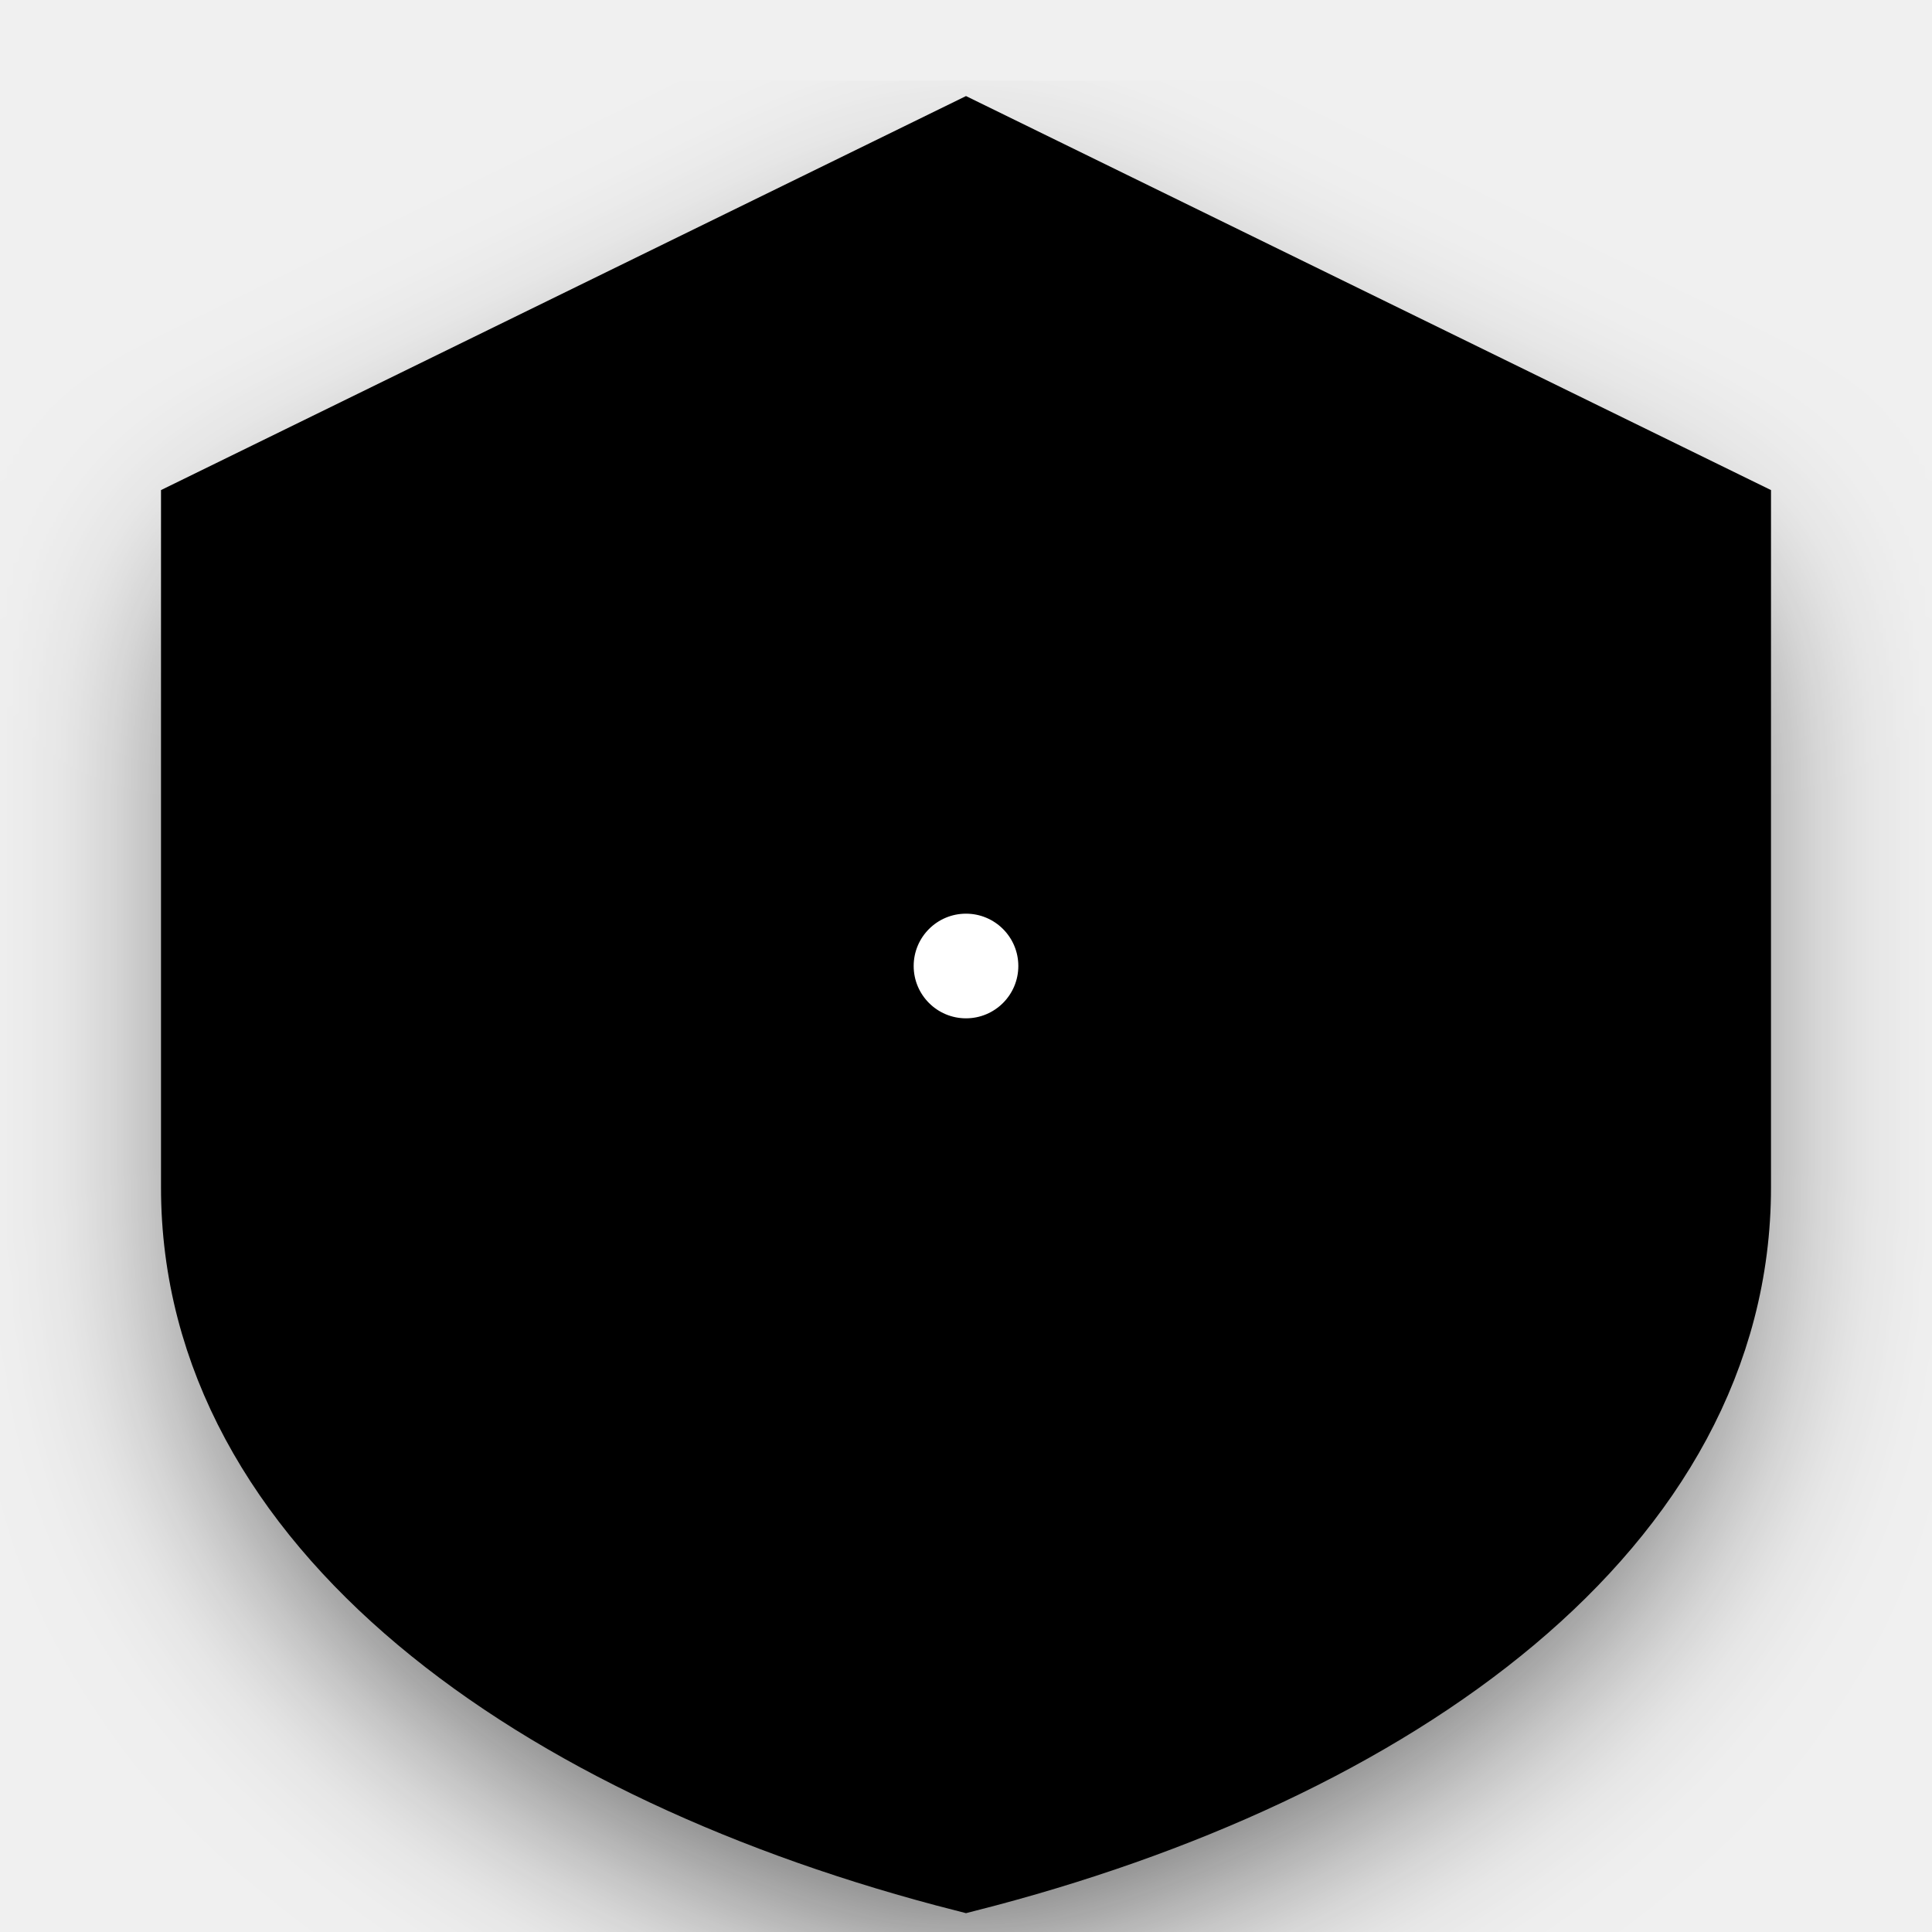
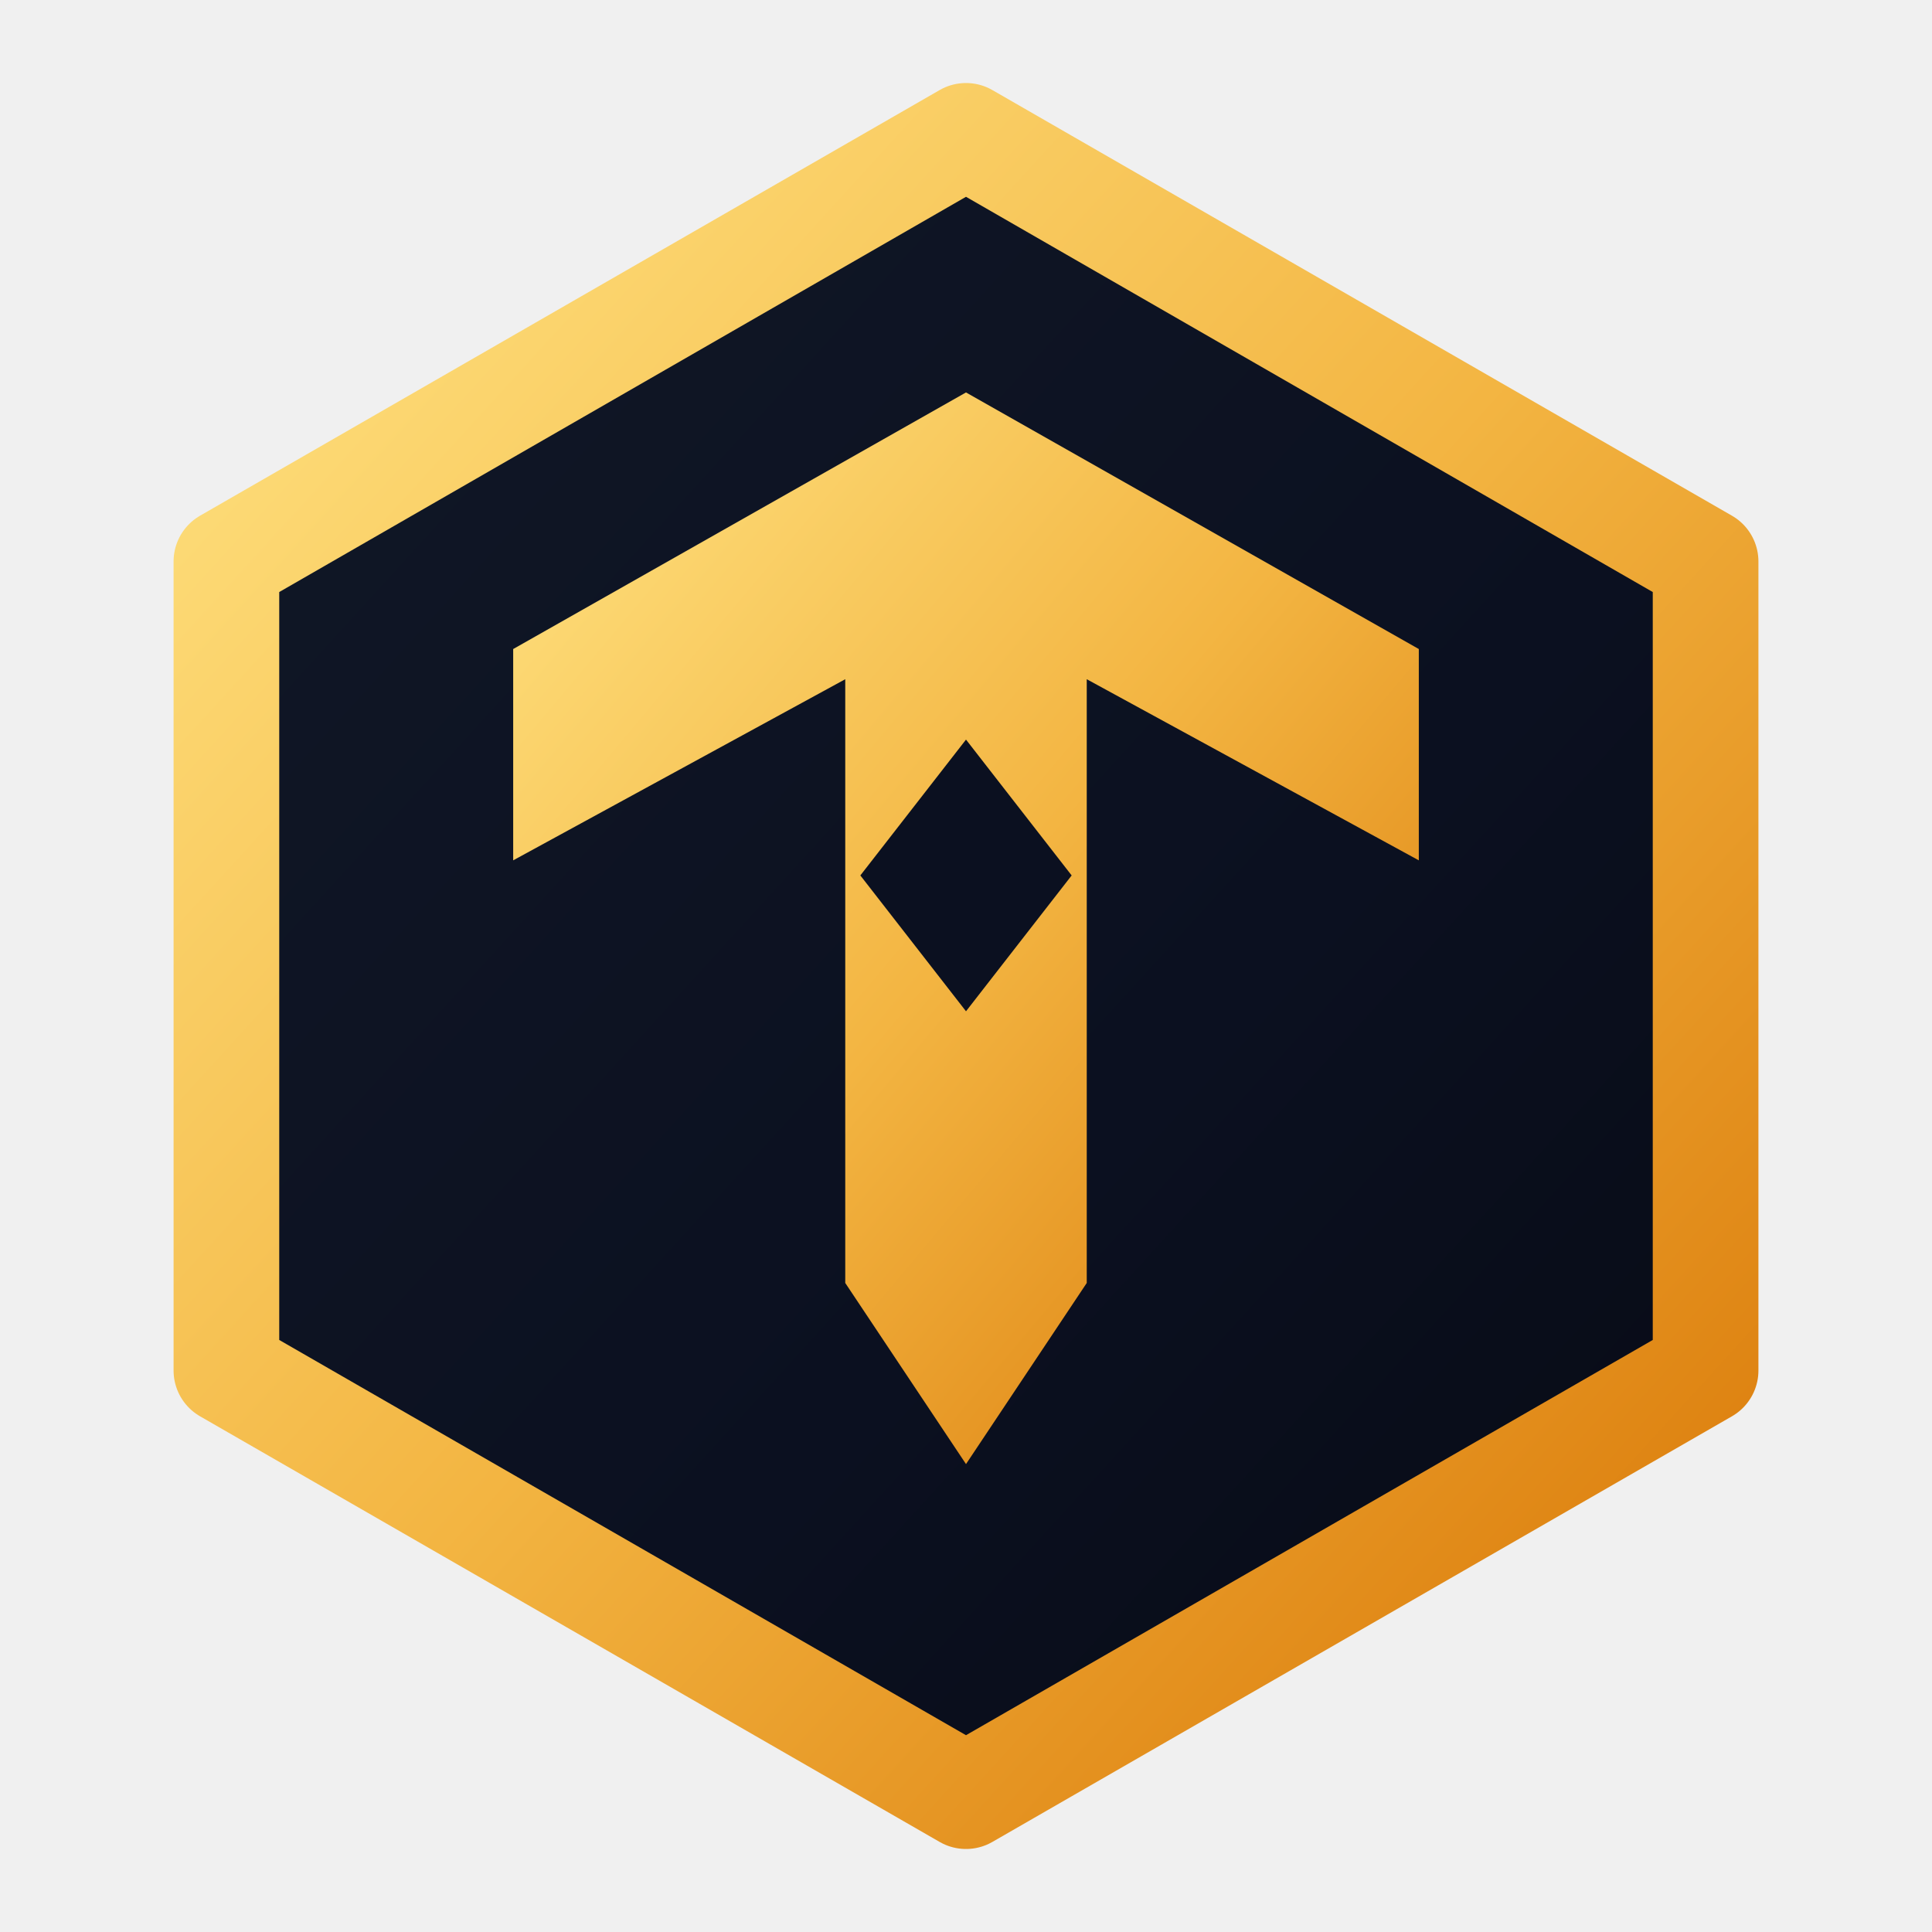
- <svg xmlns="http://www.w3.org/2000/svg" viewBox="0 0 48 48" fill="none">
+ <svg xmlns="http://www.w3.org/2000/svg" viewBox="0 0 64 64" fill="none">
  <defs>
-     <linearGradient id="favGoldShield" x1="0%" y1="0%" x2="100%" y2="100%">
-       <stop offset="0%" stopColor="#1E293B" />
-       <stop offset="60%" stopColor="#0F172A" />
-       <stop offset="100%" stopColor="#0B0F19" />
+     <linearGradient id="tcFavGold" x1="0%" y1="0%" x2="100%" y2="100%">
+       <stop offset="0%" stop-color="#FFE382" />
+       <stop offset="50%" stop-color="#F3B542" />
+       <stop offset="100%" stop-color="#D97706" />
    </linearGradient>
-     <linearGradient id="favGoldBorder" x1="0%" y1="0%" x2="100%" y2="100%">
-       <stop offset="0%" stopColor="#FEF08A" />
-       <stop offset="25%" stopColor="#F59E0B" />
-       <stop offset="50%" stopColor="#FFFBEB" />
-       <stop offset="75%" stopColor="#D97706" />
-       <stop offset="100%" stopColor="#78350F" />
+     <linearGradient id="tcFavNavy" x1="0%" y1="0%" x2="100%" y2="100%">
+       <stop offset="0%" stop-color="#111827" />
+       <stop offset="60%" stop-color="#0B1020" />
+       <stop offset="100%" stop-color="#070A14" />
    </linearGradient>
-     <linearGradient id="favGoldCrown" x1="0%" y1="0%" x2="100%" y2="100%">
-       <stop offset="0%" stopColor="#FFFBEB" />
-       <stop offset="40%" stopColor="#FDE047" />
-       <stop offset="80%" stopColor="#F59E0B" />
-       <stop offset="100%" stopColor="#B45309" />
-     </linearGradient>
-     <filter id="favDropShadow" x="-10%" y="-10%" width="120%" height="130%" filterUnits="userSpaceOnUse">
-       <feDropShadow dx="0" dy="2" stdDeviation="2.5" flood-color="#000000" flood-opacity="0.6" />
-     </filter>
  </defs>
-   <path d="M24 3.5 L43 12.8 V29.5 C43 37.8 34.6 43.8 24 46.5 C13.4 43.8 5 37.8 5 29.5 V12.8 L24 3.5 Z" fill="url(#favGoldShield)" filter="url(#favDropShadow)" />
-   <path d="M24 3.5 L43 12.8 V29.5 C43 37.8 34.6 43.8 24 46.5 C13.4 43.8 5 37.8 5 29.5 V12.8 L24 3.5 Z" stroke="url(#favGoldBorder)" stroke-width="2" />
-   <path d="M24 7 L40 14.5 V28.5 C40 35 33 40.5 24 43 C15 40.5 8 35 8 28.5 V14.5 L24 7 Z" stroke="url(#favGoldBorder)" stroke-width="1" stroke-opacity="0.6" />
-   <path d="M24 12 L34 19.5 V28 L24 34 L14 28 V19.5 L24 12 Z" fill="url(#favGoldCrown)" />
-   <path d="M24 17 L29 23.5 L24 30 L19 23.5 Z" fill="url(#favGoldShield)" />
-   <path d="M24 19.5 L25.5 23.5 L29.5 24 L25.5 24.5 L24 28.5 L22.5 24.5 L18.5 24 L22.5 23.5 Z" fill="url(#favGoldCrown)" />
-   <circle cx="24" cy="24" r="1.3" fill="#FFFFFF" />
+   <path d="M32 4.5 L56.5 18.6 V45.4 L32 59.5 L7.5 45.4 V18.6 Z" fill="url(#tcFavNavy)" stroke="url(#tcFavGold)" stroke-width="3.5" stroke-linejoin="round" />
+   <path d="M17 21.5 L32 13 L47 21.5 L47 28.5 L36 22.5 V42.5 L32 48.5 L28 42.5 V22.5 L17 28.5 Z" fill="url(#tcFavGold)" />
+   <polygon points="32,24.5 35.5,29 32,33.5 28.5,29" fill="#0B1020" />
</svg>
